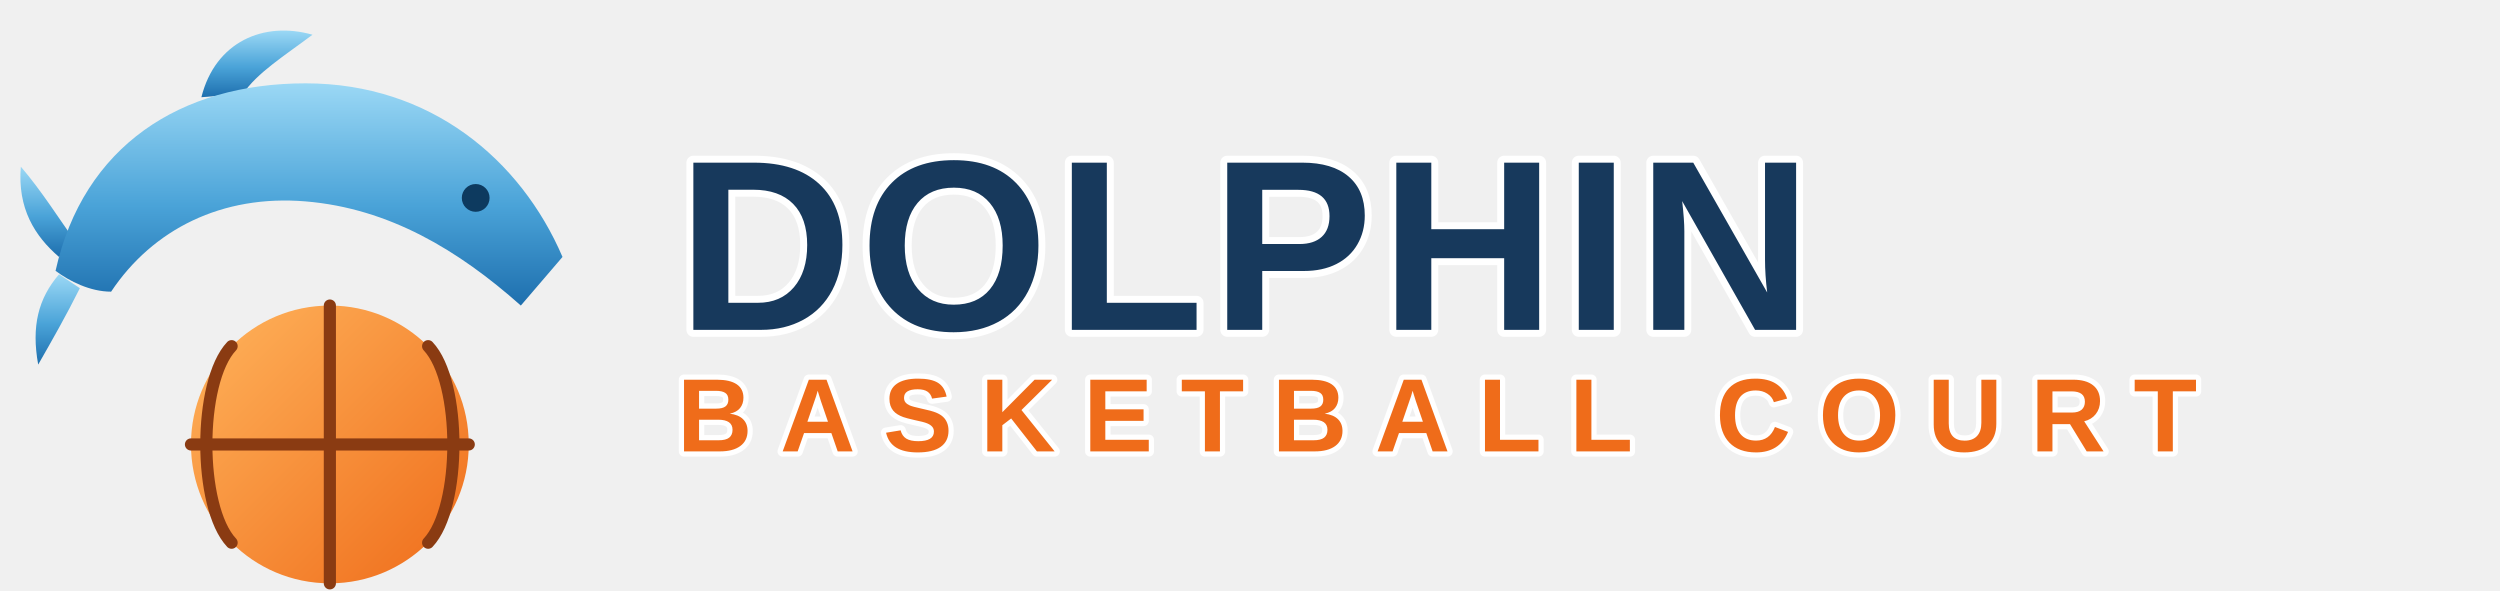
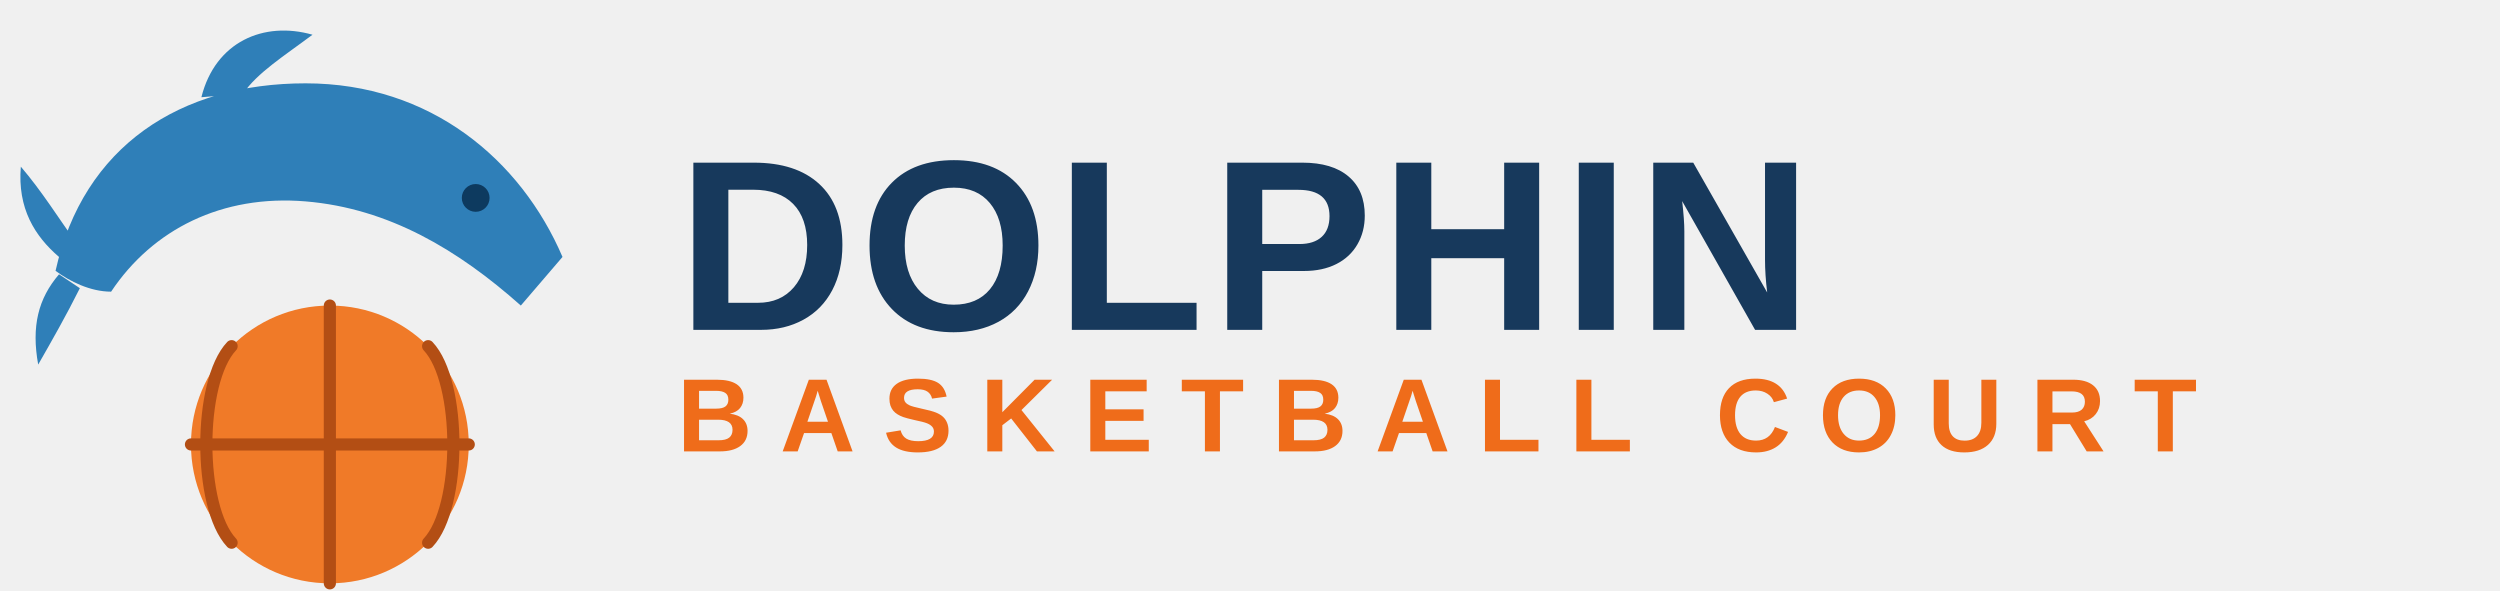
<svg xmlns="http://www.w3.org/2000/svg" viewBox="0 0 720 170" role="img" aria-label="Dolphin basketball court">
-   <defs>
-     <linearGradient id="dolphinG" x1="0" y1="0" x2="0" y2="1">
-       <stop offset="0" stop-color="#9bd8f5" />
-       <stop offset="0.55" stop-color="#4aa3d8" />
-       <stop offset="1" stop-color="#1e6fae" />
-     </linearGradient>
-     <linearGradient id="ballG" x1="0" y1="0" x2="1" y2="1">
-       <stop offset="0" stop-color="#ffb45c" />
-       <stop offset="1" stop-color="#ef6c1a" />
-     </linearGradient>
-   </defs>
-   <circle cx="95" cy="128" r="40" fill="url(#ballG)" />
-   <g fill="none" stroke="#8a3b12" stroke-width="3.5" stroke-linecap="round">
+   <circle cx="95" cy="128" r="40" fill="#f07a28" />
+   <g fill="none" stroke="#b34e14" stroke-width="3.5" stroke-linecap="round">
    <path d="M 95 88 L 95 168" />
    <path d="M 55 128 L 135 128" />
    <path d="M 66.7 99.7 C 57 110, 57 146, 66.7 156.3" />
    <path d="M 123.3 99.7 C 133 110, 133 146, 123.3 156.3" />
  </g>
-   <g fill="url(#dolphinG)">
-     <path d="M 17 74 C 10 68, 5 60, 6 48 C 12 55, 17 63, 22 70 Z" />
-     <path d="M 17 79 C 11 86, 9 94, 11 105 C 15 98, 19 91, 23 83 Z" />
-     <path d="M 58 28 C 62 12, 76 6, 90 10 C 82 16, 74 21, 70 27 Z" />
-     <path d="M 16 78 C 24 42, 52 24, 88 24 C 124 24, 150 46, 162 74 L 150 88 C 132 72, 112 60, 88 58 C 64 56, 44 66, 32 84 C 26 84, 20 81, 16 78 Z" />
-   </g>
+   <path fill="#2f7fb8" d="M 17 74 C 10 68, 5 60, 6 48 C 12 55, 17 63, 22 70 Z M 17 79 C 11 86, 9 94, 11 105 C 15 98, 19 91, 23 83 Z M 58 28 C 62 12, 76 6, 90 10 C 82 16, 74 21, 70 27 Z M 16 78 C 24 42, 52 24, 88 24 C 124 24, 150 46, 162 74 L 150 88 C 132 72, 112 60, 88 58 C 64 56, 44 66, 32 84 C 26 84, 20 81, 16 78 Z" />
  <circle cx="137" cy="57" r="4" fill="#0d3a5f" />
-   <text x="195" y="95" font-family="Arial, Helvetica, sans-serif" font-size="70" font-weight="900" letter-spacing="2" fill="#17395c" stroke="#ffffff" stroke-width="4" paint-order="stroke" stroke-linejoin="round">DOLPHIN</text>
-   <text x="195" y="130" font-family="Arial, Helvetica, sans-serif" font-size="30" font-weight="700" letter-spacing="8" fill="#ef6c1a" stroke="#ffffff" stroke-width="3" paint-order="stroke" stroke-linejoin="round">BASKETBALL COURT</text>
+   <text x="195" y="95" font-family="Arial, Helvetica, sans-serif" font-size="70" font-weight="900" letter-spacing="2" fill="#17395c">DOLPHIN</text>
+   <text x="195" y="130" font-family="Arial, Helvetica, sans-serif" font-size="30" font-weight="700" letter-spacing="8" fill="#ef6c1a">BASKETBALL COURT</text>
</svg>
